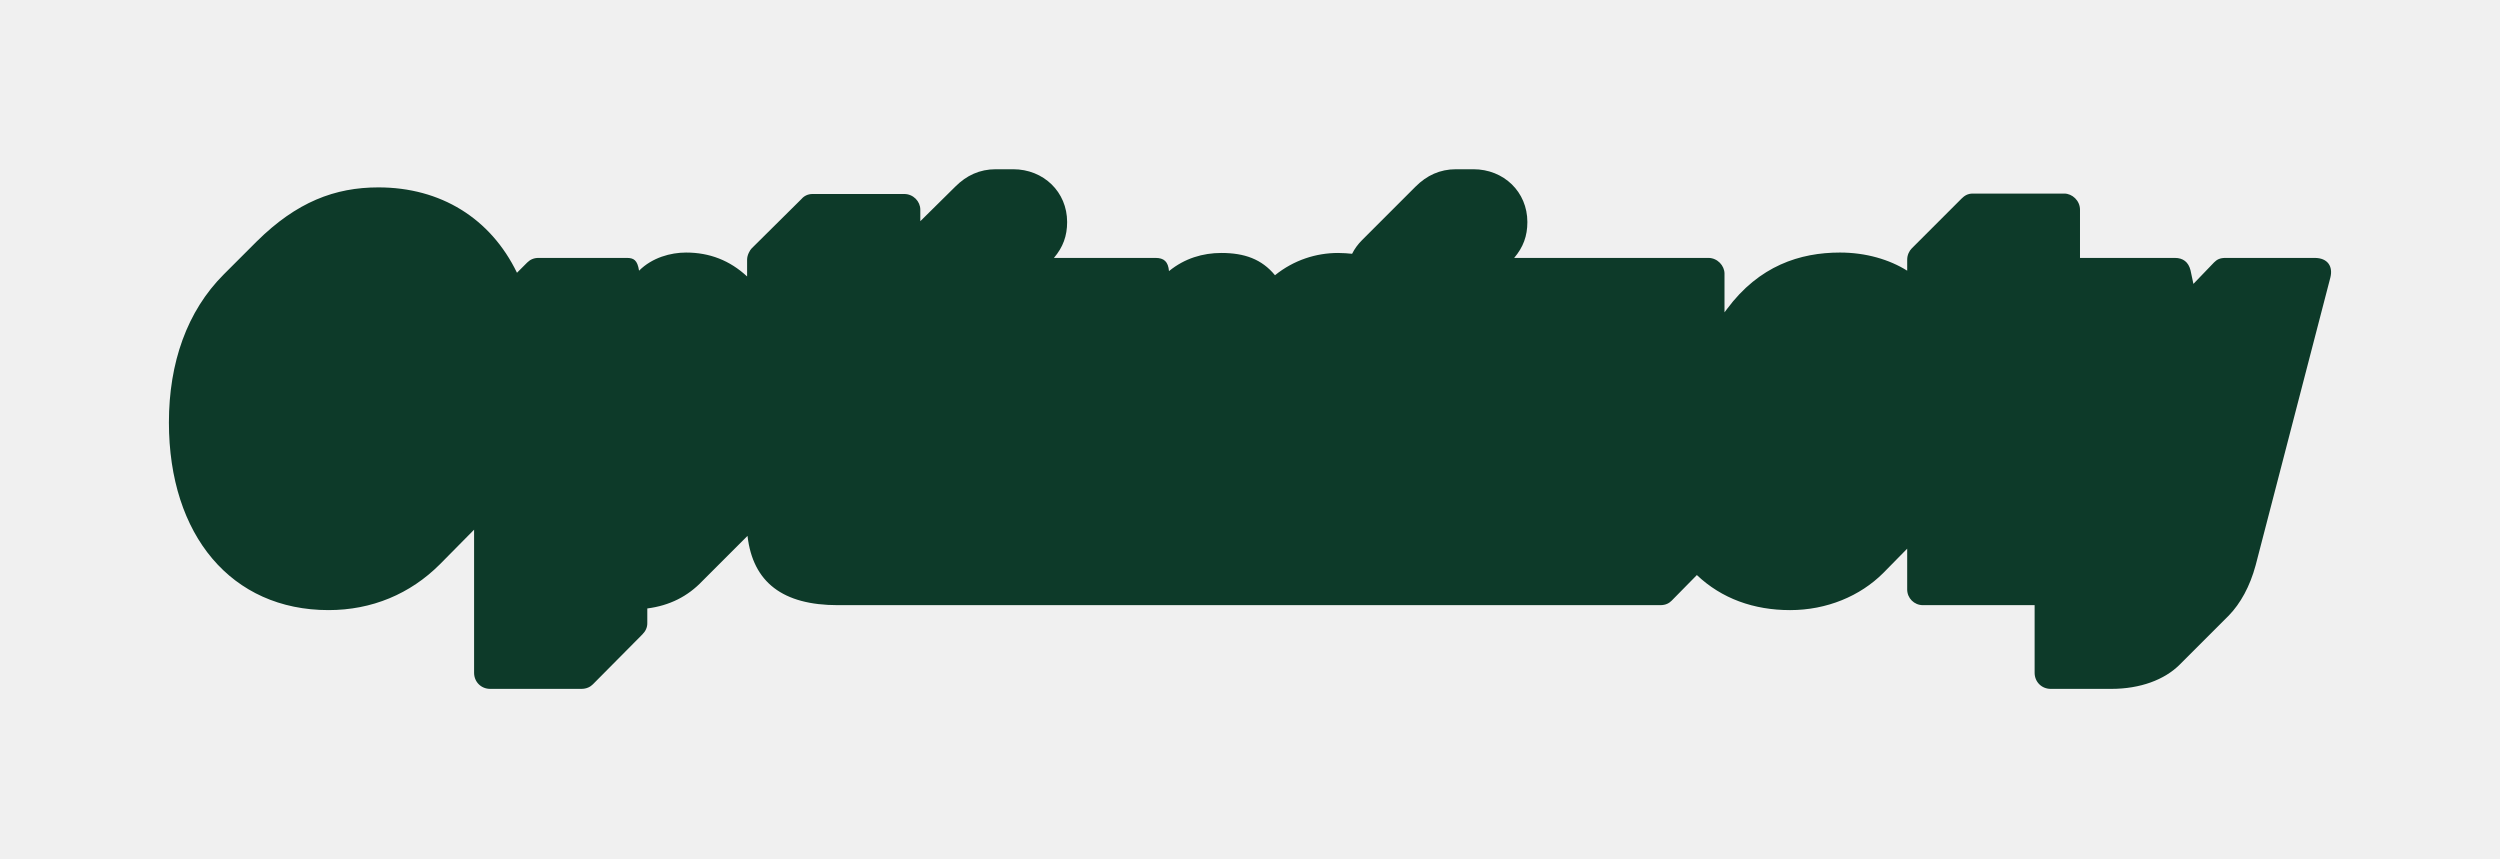
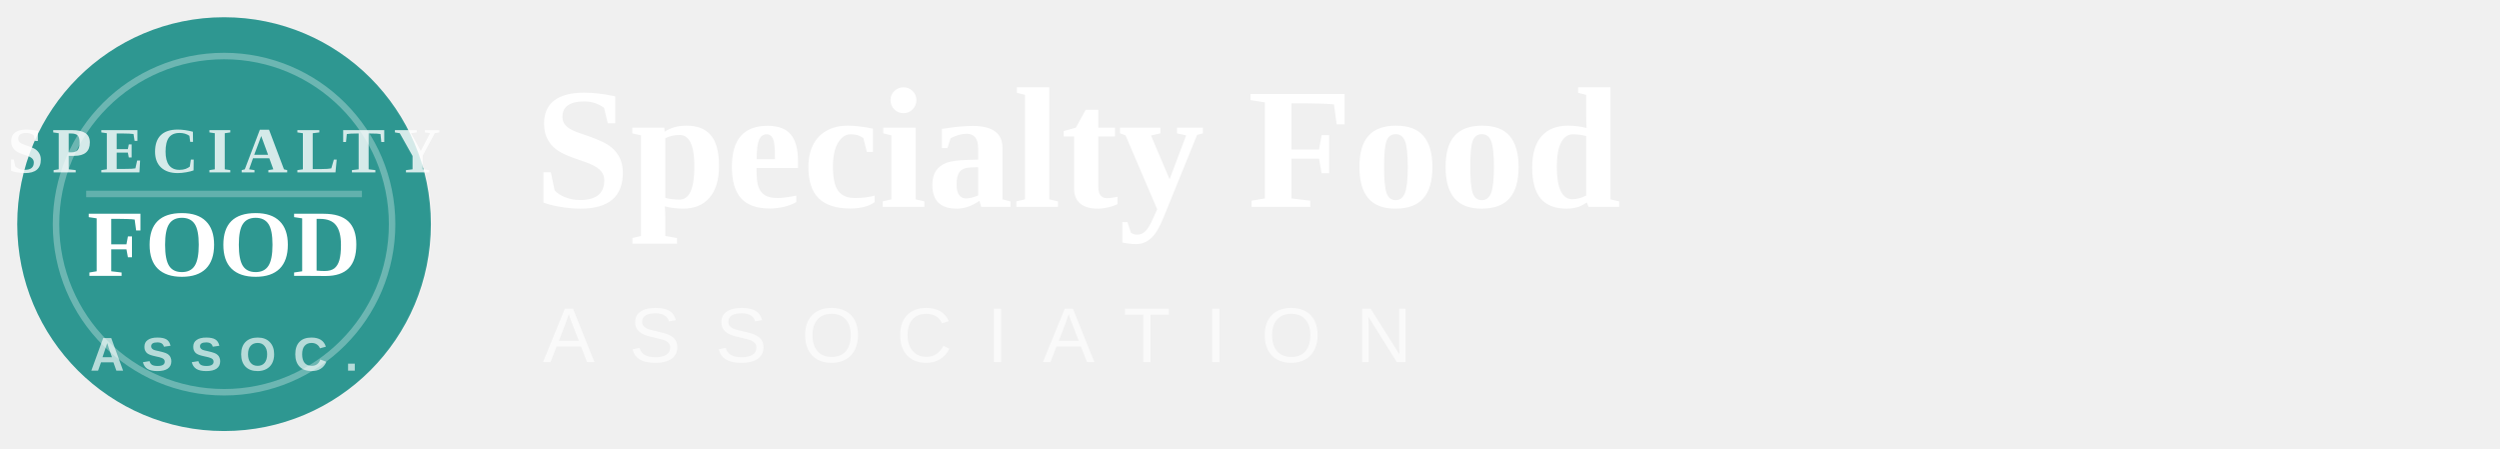
- <svg xmlns="http://www.w3.org/2000/svg" id="Optimizely_Primary_Logo_Medium" data-name="Optimizely Primary Logo Medium" viewBox="0 0 740 254">
-   <defs>
-     <style>
-       .cls-1 { fill: #abff44; }
-       .cls-2 { fill: #0d3a29; }
-     </style>
-   </defs>
-   <path class="cls-1" d="M267.653,62.058h-27.099v18.921h-9.522v19.654h9.522v38.941c0,14.281,6.103,20.142,20.142,20.142h17.578v-19.654h-7.569c-2.075,0-3.052-.732-3.052-2.808v-36.621h10.621v-19.654h-10.621v-18.921Z" />
-   <path class="cls-1" d="M396.073,79.637c-7.203,0-14.039,2.808-19.776,8.666-2.687-6.225-7.935-8.666-15.625-8.666-6.593,0-12.818,2.808-18.311,8.666v-7.324h-25.757v78.736h27.099v-57.862c.855-1.221,2.441-1.953,4.394-1.953,2.685,0,3.906,1.099,3.906,3.906v55.909h27.101v-57.862c.854-1.221,2.441-1.953,4.394-1.953,2.685,0,3.906,1.099,3.906,3.906v55.909h27.099v-59.815c0-13.55-6.469-20.264-18.432-20.264Z" />
-   <path class="cls-1" d="M300.491,54.735h-6.226c-6.225,0-10.864,4.883-10.864,10.986,0,5.981,4.638,10.987,10.864,10.987h6.226c6.225,0,10.864-5.006,10.864-10.987,0-6.103-4.638-10.986-10.864-10.986Z" />
-   <rect class="cls-1" x="283.889" y="80.98" width="27.099" height="78.736" />
-   <path class="cls-1" d="M202.712,79.515c-6.836,0-12.33,3.174-16.236,8.789-.122-2.685-.366-5.127-.61-7.324h-26.489c.244,6.103.366,12.084.366,18.189v85.327h27.099v-29.907c4.028,4.15,9.156,6.347,15.259,6.347,17.334,0,27.099-14.771,27.099-40.283,0-25.879-9.521-41.138-26.489-41.138ZM193.8,141.527c-4.883-.122-7.568-7.813-7.568-20.63,0-12.94,2.686-21.484,7.568-21.484,5.006-.122,7.813,8.422,7.813,21.484,0,12.695-2.808,20.508-7.813,20.63Z" />
-   <path class="cls-1" d="M112.012,60.227c-25.879,0-42.603,19.409-42.603,50.049,0,31.129,16.724,50.782,42.603,50.782,25.758,0,42.48-19.653,42.48-50.782,0-30.639-16.723-50.049-42.48-50.049ZM111.89,138.231c-7.69,0-12.817-10.743-12.817-27.955,0-16.724,5.127-27.221,12.817-27.221,7.569,0,12.818,10.497,12.818,27.221,0,17.212-5.249,27.955-12.818,27.955Z" />
-   <rect class="cls-1" x="420.12" y="80.98" width="27.099" height="78.736" />
-   <path class="cls-1" d="M654.74,103.562l-2.807,21.606-3.296-21.24-4.883-22.949h-27.588l22.217,78.492-.732,3.174c-.244,1.343-1.221,2.075-2.441,2.075h-14.893v19.776h19.287c13.427,0,20.142-5.859,23.438-18.555l22.095-84.961h-26.367l-4.029,22.583Z" />
-   <rect class="cls-1" x="583.94" y="62.058" width="27.099" height="97.657" />
-   <path class="cls-1" d="M544.633,79.515c-21.851,0-36.377,16.114-36.377,40.772,0,25.146,14.039,40.772,36.255,40.772,18.555,0,31.739-12.33,33.936-29.908h-26.856c-.977,6.837-4.15,10.865-7.812,10.865-5.005,0-7.812-6.103-8.3-16.846h43.213c3.052-26.611-11.109-45.654-34.058-45.654ZM535.478,110.52c1.343-7.568,4.516-12.084,8.544-12.084s6.958,4.394,8.178,12.084h-16.723Z" />
-   <polygon class="cls-1" points="505.692 99.901 505.692 80.98 452.835 80.98 452.835 100.633 475.907 100.633 452.835 141.649 452.835 159.716 506.18 159.716 506.18 140.062 483.109 140.062 505.692 99.901" />
-   <path class="cls-1" d="M436.722,54.735h-6.226c-6.225,0-10.864,4.883-10.864,10.986,0,5.981,4.638,10.987,10.864,10.987h6.226c6.225,0,10.864-5.006,10.864-10.987,0-6.103-4.638-10.986-10.864-10.986Z" />
-   <path class="cls-2" d="M685.137,76.341h-26.367c-1.709,0-2.563.488-3.418,1.343l-6.104,6.347-.855-4.028c-.61-2.441-2.197-3.662-4.638-3.662h-28.076v-14.283c0-2.685-2.32-4.761-4.639-4.761h-27.099c-1.465,0-2.441.61-3.296,1.465l-14.771,14.77c-.732.734-1.343,1.954-1.343,3.297v3.296c-5.249-3.296-12.208-5.371-19.898-5.371-11.841,0-23.926,3.906-33.448,16.723l-.732.976v-11.474c0-2.319-2.075-4.638-4.761-4.638h-57.496c2.685-3.175,3.906-6.471,3.906-10.621,0-8.911-6.958-15.625-15.991-15.625h-5.128c-4.76,0-8.666,1.831-11.962,5.128l-15.87,15.868c-1.221,1.221-2.197,2.563-2.93,4.029-1.221-.122-2.685-.244-4.15-.244-6.471,0-13.062,2.075-18.677,6.592-3.907-4.761-9.034-6.592-15.869-6.592-5.493,0-10.865,1.587-15.503,5.371-.244-2.807-1.465-3.906-4.028-3.906h-30.03c2.685-3.175,3.907-6.471,3.907-10.621,0-8.911-6.959-15.625-15.992-15.625h-5.128c-4.761,0-8.667,1.831-11.962,5.128l-10.377,10.253v-3.418c0-2.441-2.075-4.638-4.761-4.638h-27.099c-1.465,0-2.563.61-3.296,1.465l-14.771,14.648c-.488.489-1.343,1.954-1.343,3.297v5.005c-5.127-4.761-11.109-7.08-18.067-7.08-4.516,0-10.011,1.465-13.916,5.371-.488-3.174-1.587-3.784-3.662-3.784h-26.123c-1.343,0-2.441.488-3.296,1.343l-3.053,3.051c-7.812-16.114-22.583-25.268-41.016-25.268-12.817,0-24.17,4.272-36.01,15.99l-9.766,9.766c-10.864,10.864-16.236,26.123-16.236,43.823,0,33.448,18.555,55.543,47.242,55.543,12.817,0,24.17-4.761,32.959-13.55l10.132-10.253v42.359c0,2.685,2.075,4.761,4.761,4.761h26.977c1.587,0,2.685-.61,3.419-1.343l14.648-14.771c.976-.977,1.465-2.075,1.465-3.296v-4.394c6.593-.855,11.963-3.54,16.358-8.179l13.306-13.305c1.587,13.793,10.497,20.508,26.733,20.508h243.41c1.709,0,2.685-.61,3.418-1.343l7.447-7.569c7.324,6.959,16.846,10.377,27.587,10.377,10.865,0,20.752-4.15,27.589-10.987l7.08-7.202v12.085c0,2.563,2.075,4.638,4.638,4.638h33.082v20.02c0,2.685,2.075,4.761,4.761,4.761h17.945c8.544,0,15.748-2.685,20.264-7.202l14.527-14.527c3.418-3.54,6.225-8.546,7.934-14.893l22.095-85.083c.855-3.296-.732-5.859-4.638-5.859Z" />
-   <path class="cls-2" d="M544.022,98.436c-4.028,0-7.202,4.516-8.544,12.084h16.723c-1.221-7.69-4.15-12.084-8.178-12.084Z" />
-   <path class="cls-2" d="M193.8,99.412c-4.883,0-7.568,8.544-7.568,21.484,0,12.817,2.686,20.508,7.568,20.63,5.006-.122,7.813-7.935,7.813-20.63,0-13.062-2.808-21.606-7.813-21.484Z" />
-   <path class="cls-2" d="M111.89,83.055c-7.69,0-12.817,10.497-12.817,27.221,0,17.212,5.127,27.955,12.817,27.955,7.569,0,12.818-10.743,12.818-27.955,0-16.724-5.249-27.221-12.818-27.221Z" />
+ <svg xmlns="http://www.w3.org/2000/svg" viewBox="0 0 290 52" role="img" aria-label="Specialty Food Association">
+   <circle cx="26" cy="26" r="24" fill="#2E9791" />
+   <circle cx="26" cy="26" r="19.5" fill="none" stroke="rgba(255,255,255,0.3)" stroke-width="0.75" />
+   <text x="26" y="20" text-anchor="middle" font-family="Georgia, 'Times New Roman', serif" font-size="7.5" font-weight="700" letter-spacing="1" fill="rgba(255,255,255,0.8)">SPECIALTY</text>
+   <line x1="10" y1="22.5" x2="42" y2="22.5" stroke="rgba(255,255,255,0.25)" stroke-width="0.75" />
+   <text x="26" y="32" text-anchor="middle" font-family="Georgia, 'Times New Roman', serif" font-size="11" font-weight="700" fill="white">FOOD</text>
+   <text x="26" y="43" text-anchor="middle" font-family="'Helvetica Neue', Arial, sans-serif" font-size="5.5" font-weight="600" letter-spacing="2" fill="rgba(255,255,255,0.65)">ASSOC.</text>
+   <text x="62" y="24" font-family="Georgia, 'Times New Roman', serif" font-size="20" font-weight="700" fill="white">Specialty Food</text>
+   <text x="63" y="42" font-family="'Helvetica Neue', Arial, sans-serif" font-size="9" font-weight="500" letter-spacing="4" fill="rgba(255,255,255,0.65)">ASSOCIATION</text>
</svg>
